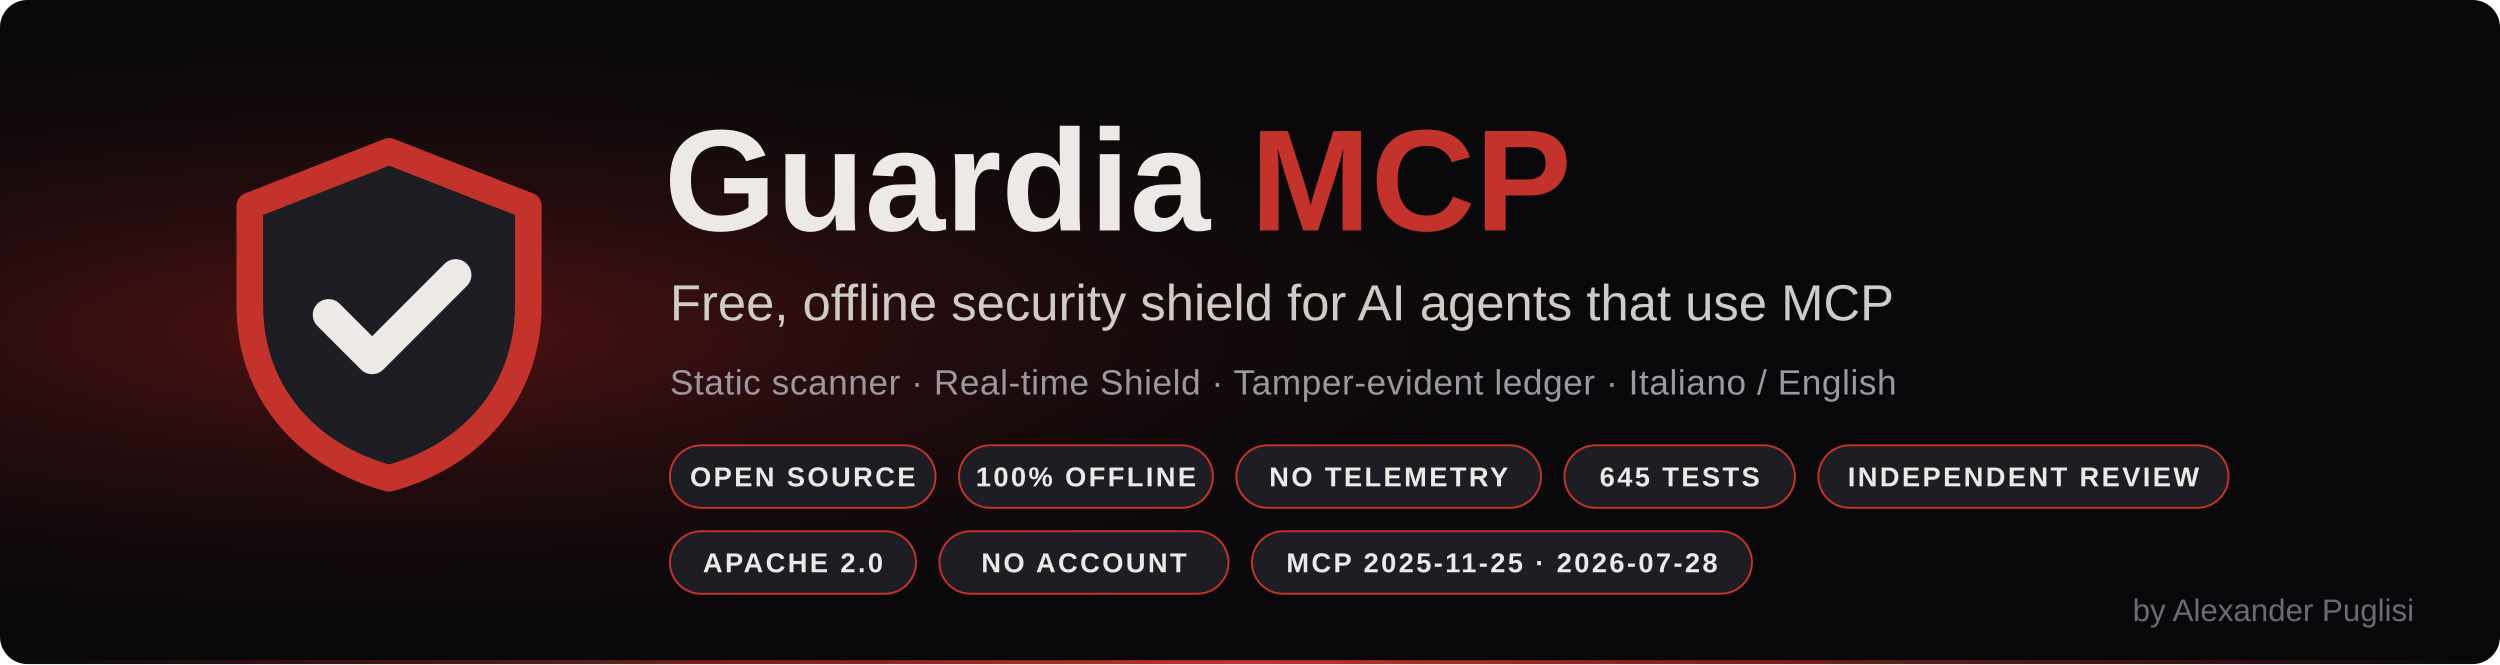
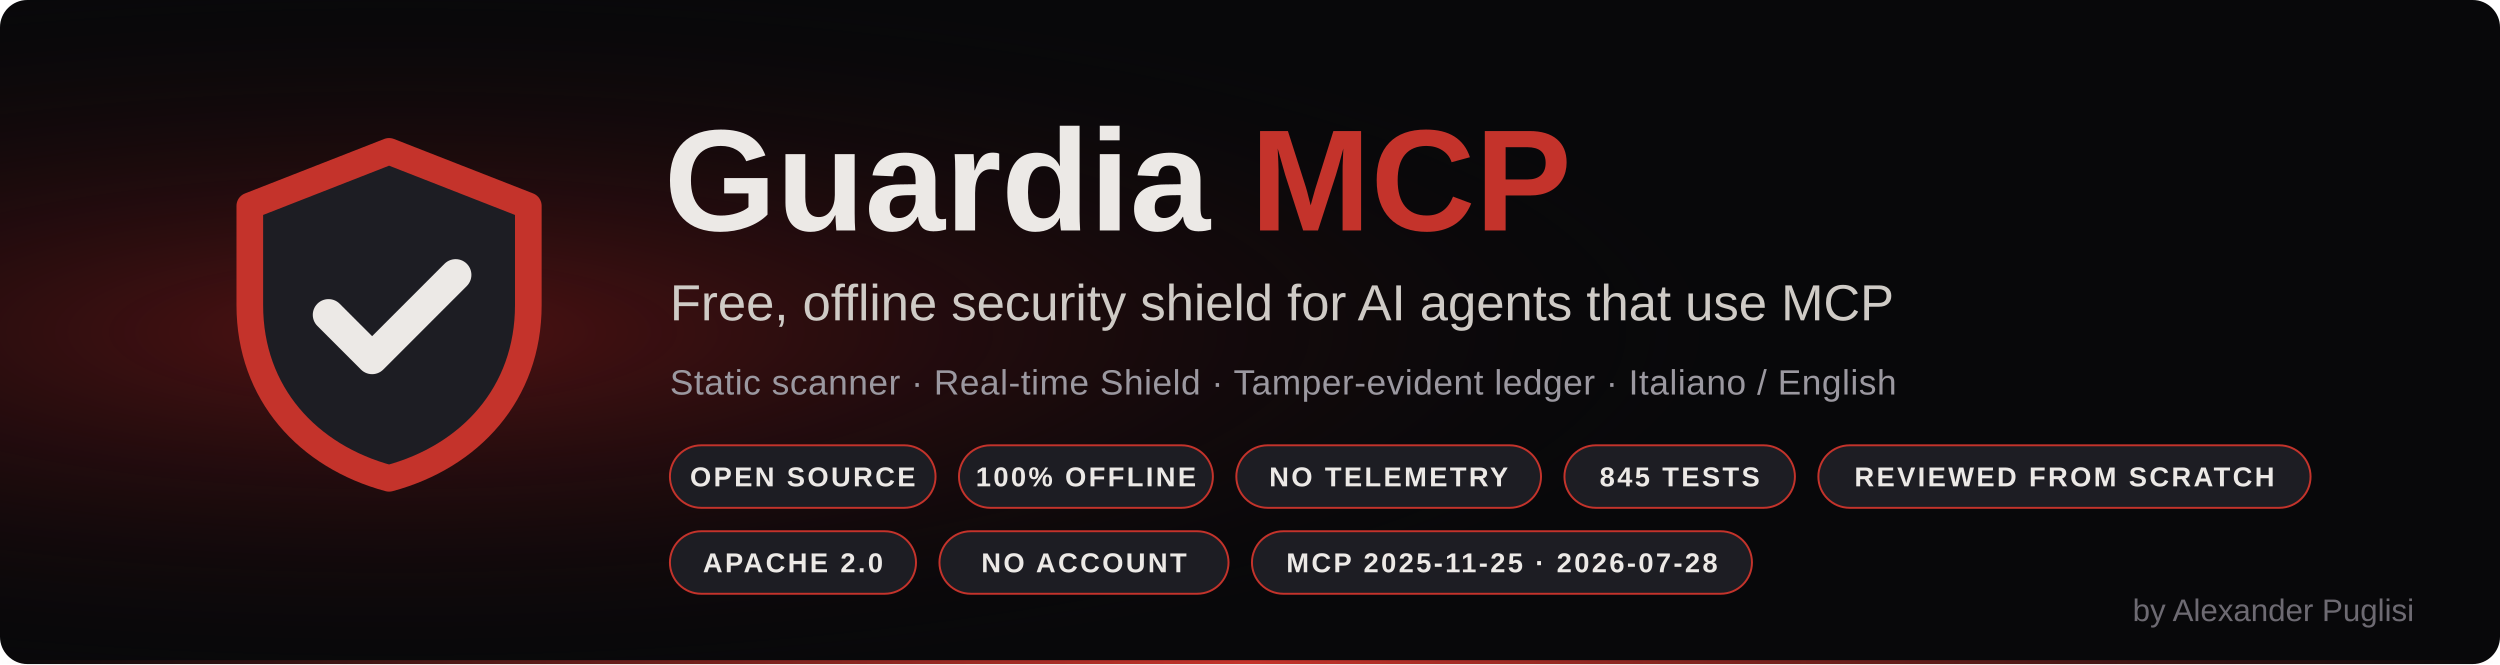
<svg xmlns="http://www.w3.org/2000/svg" width="1280" height="340" viewBox="0 0 1280 340" role="img" aria-labelledby="title desc">
  <defs>
    <radialGradient id="glow" cx="0.16" cy="0.5" r="0.55">
      <stop offset="0" stop-color="#8e1b1b" stop-opacity="0.55" />
      <stop offset="1" stop-color="#08080a" stop-opacity="0" />
    </radialGradient>
    <linearGradient id="edge" x1="0" y1="0" x2="1" y2="0">
      <stop offset="0" stop-color="#c4332b" stop-opacity="0" />
      <stop offset="0.5" stop-color="#c4332b" />
      <stop offset="1" stop-color="#c4332b" stop-opacity="0" />
    </linearGradient>
  </defs>
  <rect width="1280" height="340" rx="14" fill="#08080a" />
  <rect width="1280" height="340" rx="14" fill="url(#glow)" />
  <rect x="0" y="338" width="1280" height="2" fill="url(#edge)" />
  <g transform="translate(100 62) scale(6.2)">
    <path d="M16 2.5 4.5 7v8.2c0 7.3 4.8 12.5 11.5 14.3 6.7-1.8 11.5-7 11.5-14.3V7z" fill="#1d1d23" stroke="#c4332b" stroke-width="2.2" stroke-linejoin="round" />
    <path d="m11 16 3.6 3.6 6.9-6.9" fill="none" stroke="#ece9e6" stroke-width="2.6" stroke-linecap="round" stroke-linejoin="round" />
  </g>
  <g font-family="Segoe UI, Helvetica Neue, Arial, sans-serif">
    <text x="340" y="118" font-size="74" font-weight="700" fill="#ece9e6">Guardia <tspan fill="#c4332b">MCP</tspan>
    </text>
    <text x="343" y="164" font-size="26" fill="#cfcbc6">Free, offline security shield for AI agents that use MCP</text>
    <text x="343" y="202" font-size="18" fill="#9b98a0" letter-spacing="0.3">Static scanner · Real-time Shield · Tamper-evident ledger · Italiano / English</text>
    <g font-size="14" font-weight="600" letter-spacing="1.2">
      <rect x="343" y="228" width="136" height="32" rx="16" fill="#1d1d23" stroke="#c4332b" />
      <text x="411" y="249" text-anchor="middle" fill="#ece9e6">OPEN SOURCE</text>
      <rect x="491" y="228" width="130" height="32" rx="16" fill="#1d1d23" stroke="#c4332b" />
      <text x="556" y="249" text-anchor="middle" fill="#ece9e6">100% OFFLINE</text>
      <rect x="633" y="228" width="156" height="32" rx="16" fill="#1d1d23" stroke="#c4332b" />
      <text x="711" y="249" text-anchor="middle" fill="#ece9e6">NO TELEMETRY</text>
      <rect x="801" y="228" width="118" height="32" rx="16" fill="#1d1d23" stroke="#c4332b" />
-       <text x="860" y="249" text-anchor="middle" fill="#ece9e6">645 TESTS</text>
-       <rect x="931" y="228" width="210" height="32" rx="16" fill="#1d1d23" stroke="#c4332b" />
-       <text x="1036" y="249" text-anchor="middle" fill="#ece9e6">INDEPENDENT REVIEW</text>
+       <text x="860" y="249" text-anchor="middle" fill="#ece9e6">845 TESTS</text>
+       <rect x="931" y="228" width="252" height="32" rx="16" fill="#1d1d23" stroke="#c4332b" />
+       <text x="1057" y="249" text-anchor="middle" fill="#ece9e6">REVIEWED FROM SCRATCH</text>
      <rect x="343" y="272" width="126" height="32" rx="16" fill="#1d1d23" stroke="#c4332b" />
      <text x="406" y="293" text-anchor="middle" fill="#ece9e6">APACHE 2.0</text>
      <rect x="481" y="272" width="148" height="32" rx="16" fill="#1d1d23" stroke="#c4332b" />
      <text x="555" y="293" text-anchor="middle" fill="#ece9e6">NO ACCOUNT</text>
      <rect x="641" y="272" width="256" height="32" rx="16" fill="#1d1d23" stroke="#c4332b" />
      <text x="769" y="293" text-anchor="middle" fill="#ece9e6">MCP 2025-11-25 · 2026-07-28</text>
    </g>
    <text x="1236" y="318" font-size="16" fill="#6d6a72" text-anchor="end">by Alexander Puglisi</text>
  </g>
</svg>
